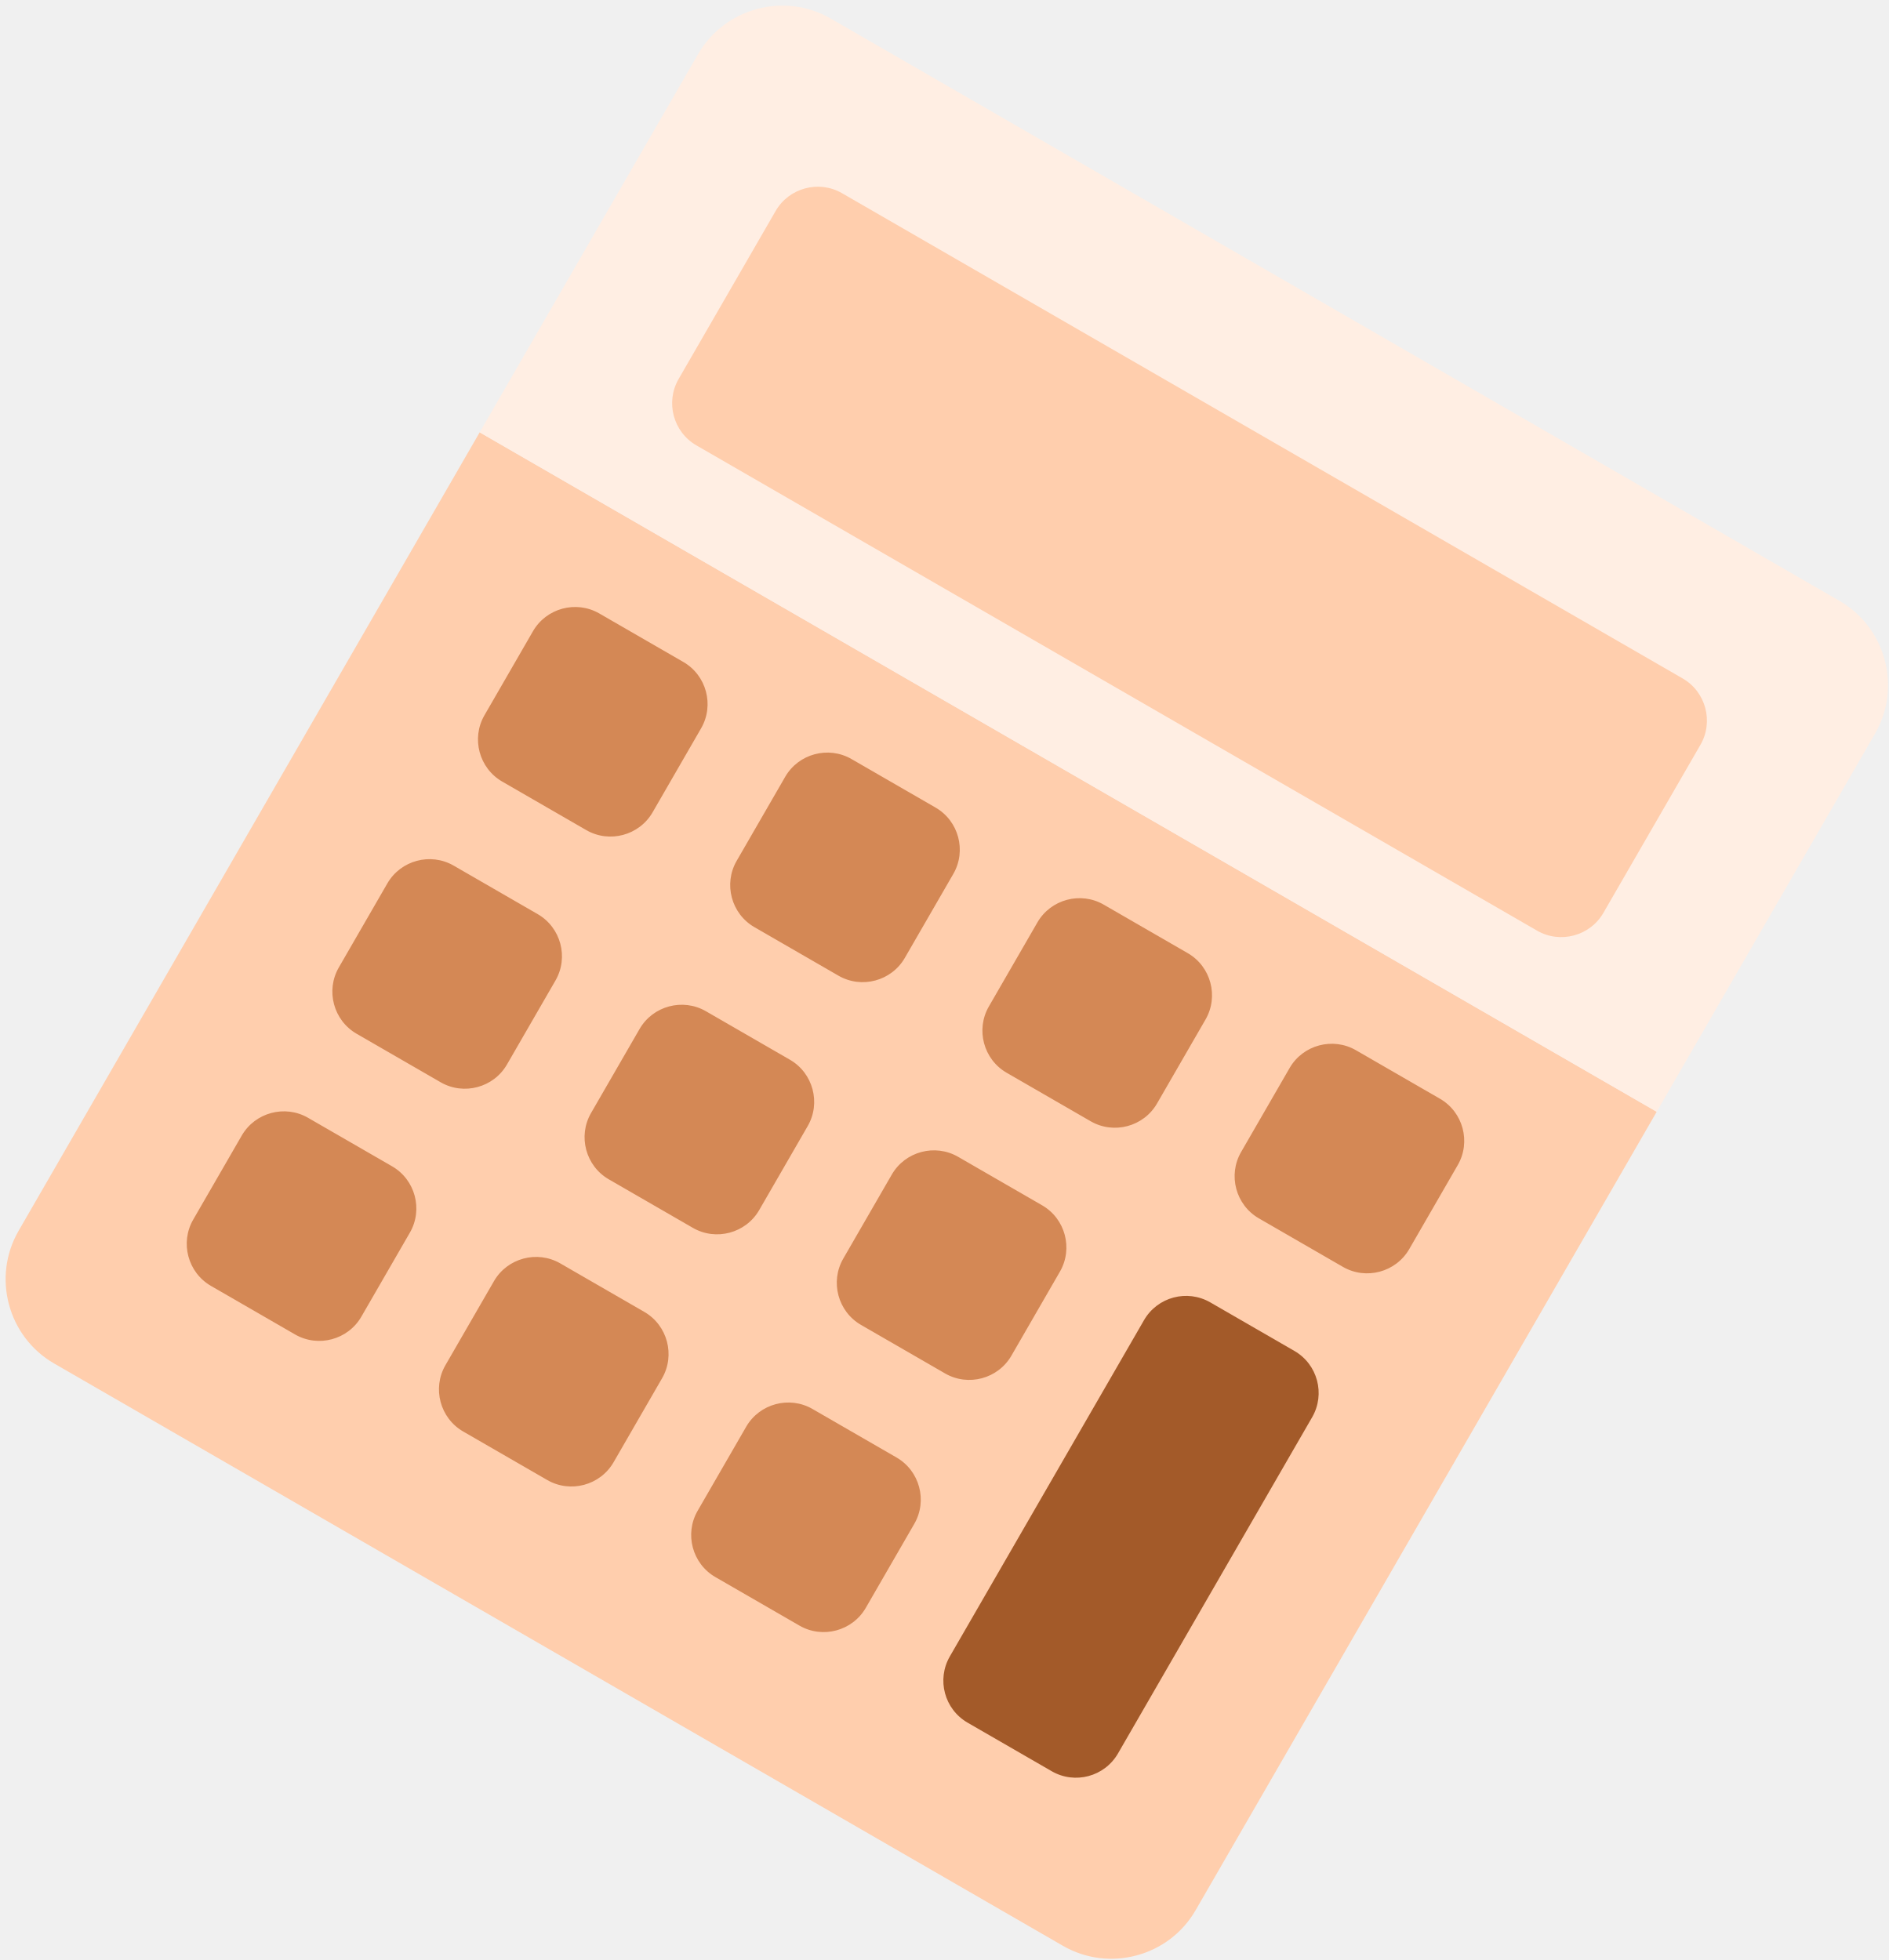
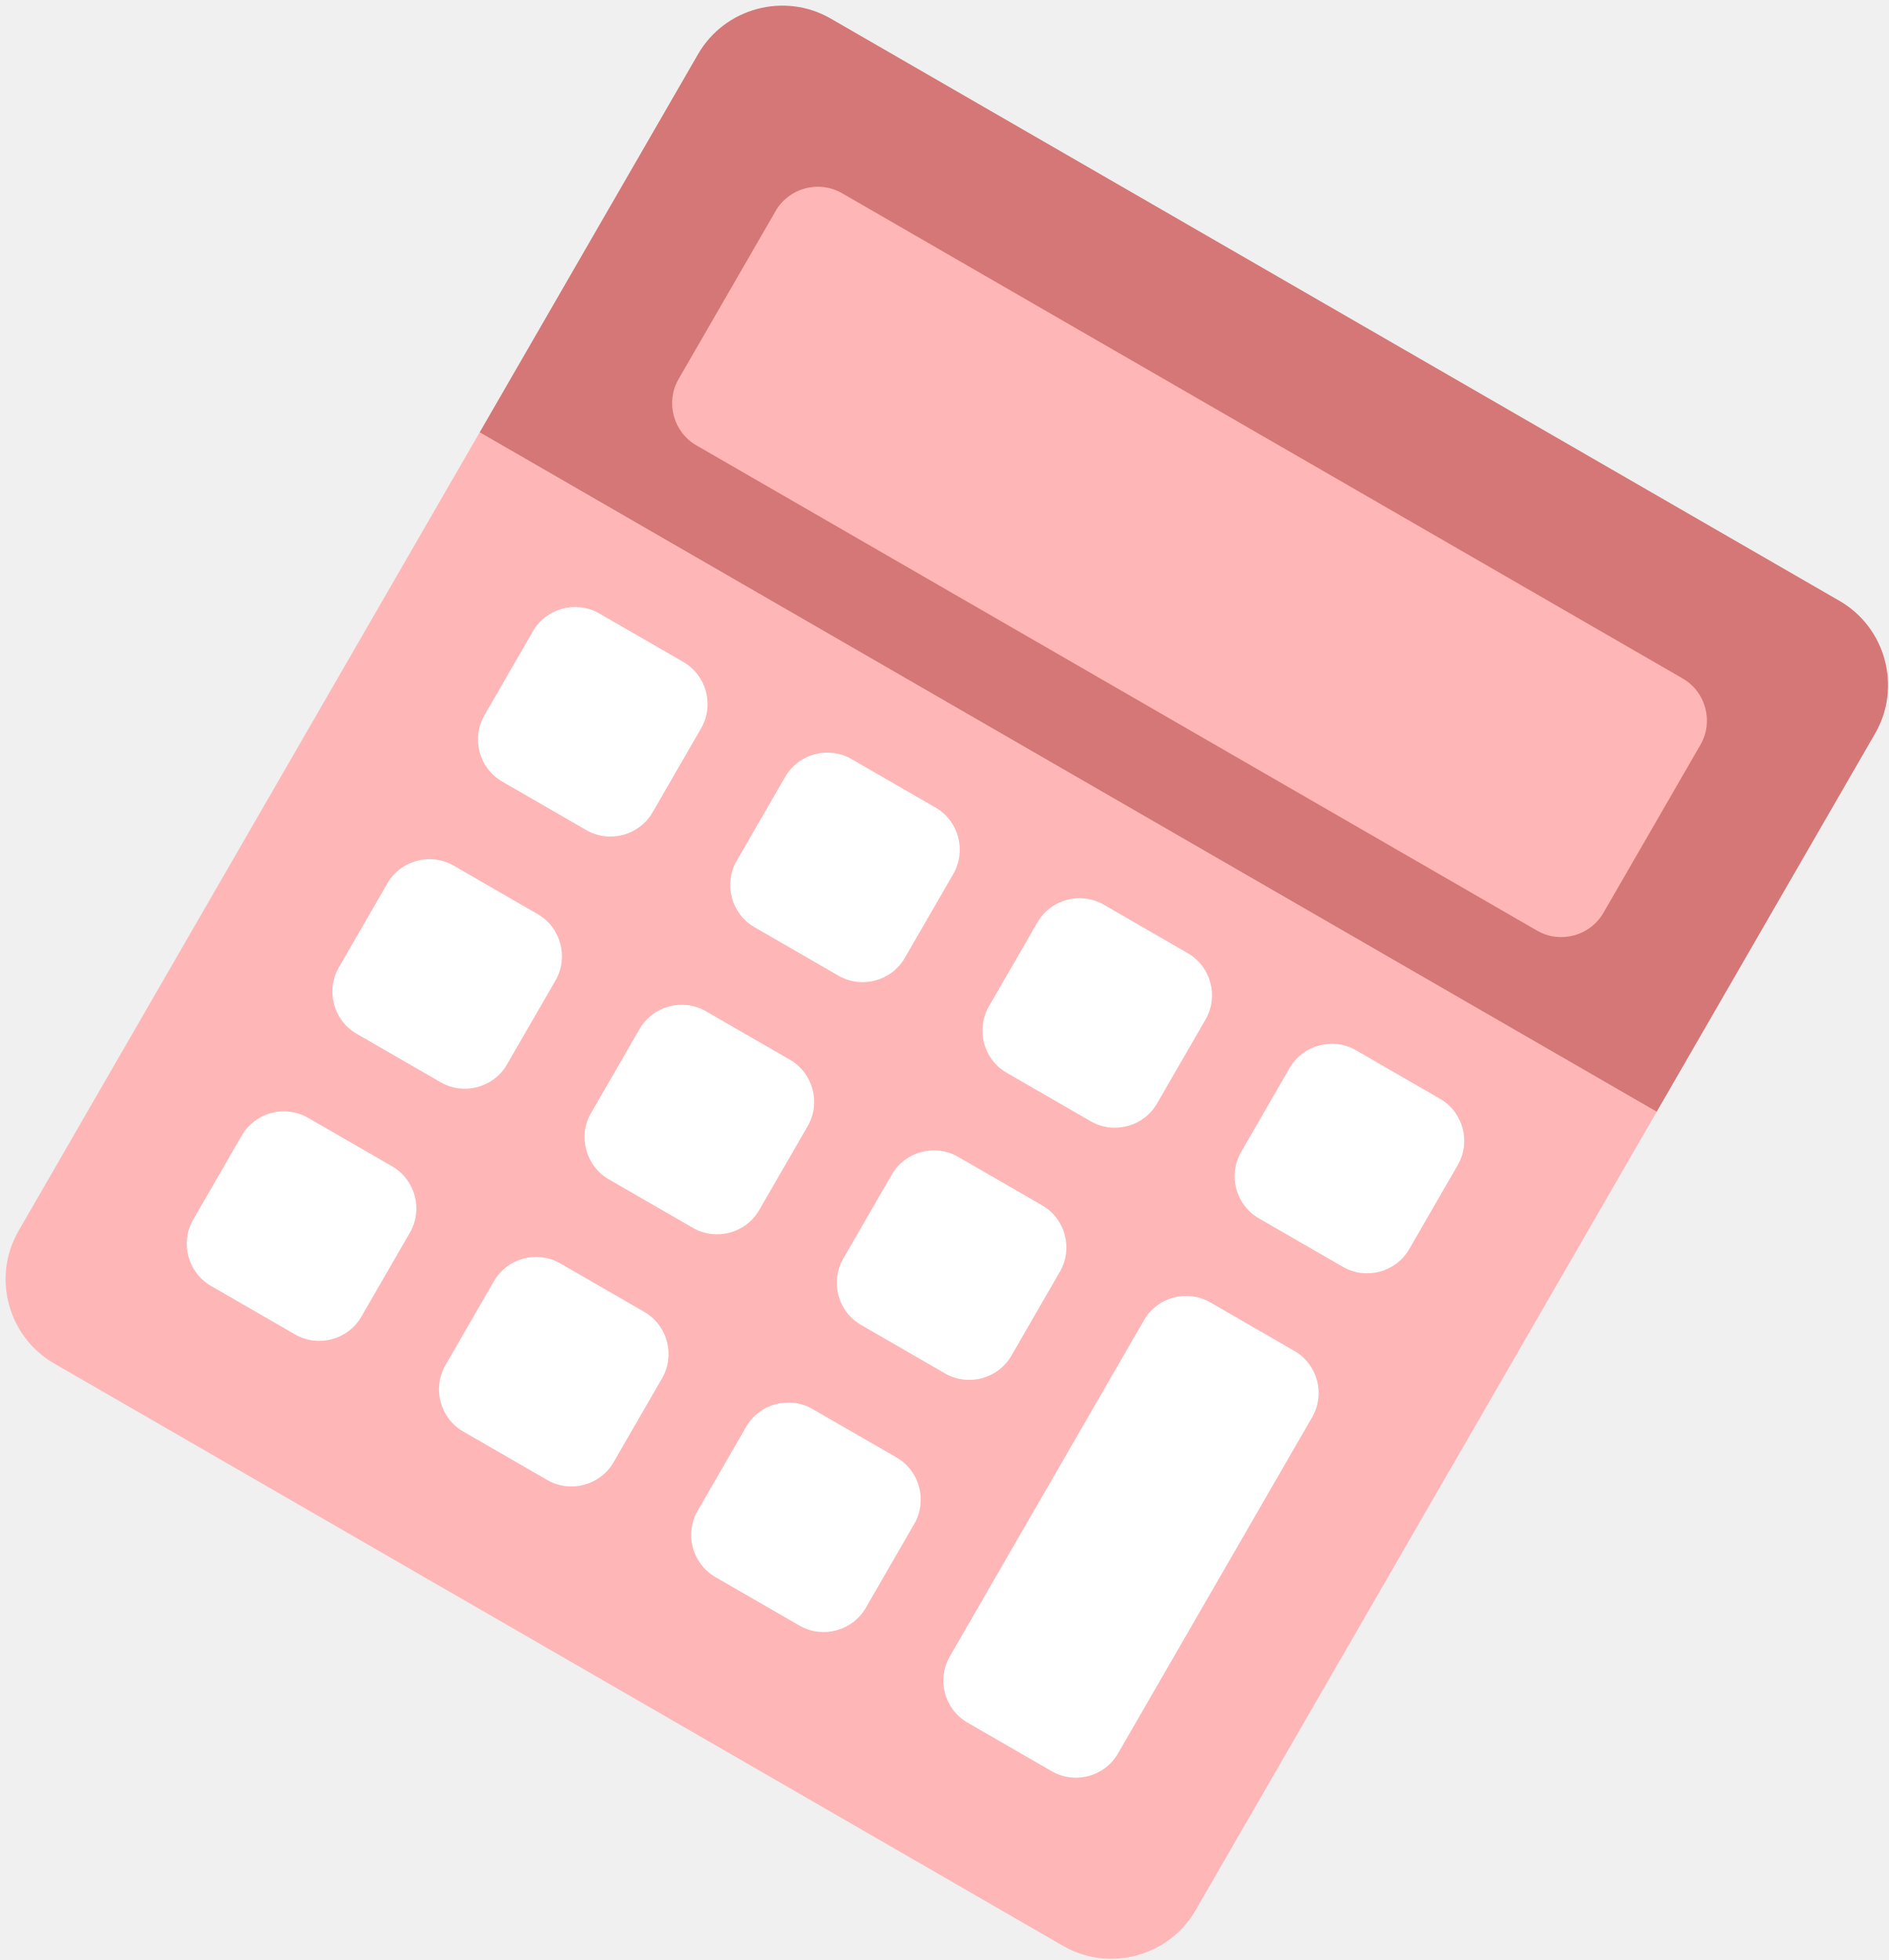
- <svg xmlns="http://www.w3.org/2000/svg" width="315" height="327" viewBox="0 0 315 327" fill="none">
-   <path d="M80.014 72.13L3.096 205.356C-1.357 213.069 1.31 223.023 9.023 227.476L177.308 324.635C185.021 329.088 194.975 326.421 199.428 318.708L276.346 185.483L80.014 72.13Z" fill="#FFCEAD" />
-   <path d="M306.853 100.256L138.569 3.097C130.856 -1.357 120.901 1.311 116.448 9.024L80.014 72.13L276.346 185.483L312.78 122.376C317.233 114.663 314.566 104.709 306.853 100.256Z" fill="#FFEEE3" />
-   <path d="M140.447 32.229L280.685 113.195C284.541 115.421 285.875 120.398 283.648 124.255L267.455 152.302C265.228 156.159 260.251 157.492 256.395 155.266L116.158 74.3C112.301 72.073 110.968 67.096 113.194 63.24L129.387 35.192C131.614 31.336 136.591 30.002 140.447 32.229Z" fill="#FFCEAD" />
-   <path fill-rule="evenodd" clip-rule="evenodd" d="M113.988 110.444L99.965 102.347C96.108 100.121 91.131 101.454 88.904 105.311L80.808 119.335C78.581 123.191 79.915 128.168 83.771 130.395L97.795 138.491C101.652 140.718 106.629 139.384 108.855 135.528L116.952 121.504C119.178 117.648 117.845 112.67 113.988 110.444ZM89.698 152.515L75.675 144.418C71.818 142.192 66.841 143.526 64.615 147.382L56.518 161.406C54.291 165.262 55.625 170.239 59.481 172.466L73.505 180.563C77.362 182.789 82.339 181.455 84.565 177.599L92.662 163.575C94.888 159.719 93.555 154.742 89.698 152.515ZM65.409 194.586L51.385 186.49C47.528 184.263 42.551 185.597 40.325 189.453L32.228 203.477C30.002 207.333 31.335 212.31 35.192 214.537L49.215 222.634C53.072 224.86 58.049 223.527 60.276 219.67L68.372 205.646C70.599 201.79 69.265 196.813 65.409 194.586ZM156.059 134.734L142.036 126.637C138.179 124.411 133.202 125.744 130.975 129.601L122.879 143.624C120.652 147.481 121.986 152.458 125.842 154.685L139.866 162.781C143.723 165.008 148.7 163.674 150.926 159.818L159.023 145.794C161.249 141.937 159.916 136.96 156.059 134.734ZM131.77 176.805L117.746 168.708C113.889 166.482 108.912 167.815 106.686 171.672L98.589 185.696C96.362 189.552 97.696 194.529 101.553 196.756L115.576 204.852C119.433 207.079 124.41 205.745 126.637 201.889L134.733 187.865C136.96 184.009 135.626 179.031 131.77 176.805ZM107.48 218.876L93.456 210.779C89.6 208.553 84.623 209.886 82.396 213.743L74.299 227.767C72.073 231.623 73.406 236.6 77.263 238.827L91.287 246.923C95.143 249.15 100.12 247.816 102.347 243.96L110.443 229.936C112.67 226.08 111.336 221.103 107.48 218.876ZM198.13 159.024L184.107 150.927C180.25 148.7 175.273 150.034 173.047 153.89L164.95 167.914C162.723 171.771 164.057 176.748 167.914 178.974L181.937 187.071C185.794 189.297 190.771 187.964 192.997 184.107L201.094 170.084C203.321 166.227 201.987 161.25 198.13 159.024ZM173.841 201.095L159.817 192.998C155.96 190.772 150.983 192.105 148.757 195.962L140.66 209.985C138.434 213.842 139.767 218.819 143.624 221.045L157.648 229.142C161.504 231.369 166.481 230.035 168.708 226.179L176.804 212.155C179.031 208.298 177.697 203.321 173.841 201.095ZM149.551 243.166L135.527 235.069C131.671 232.843 126.694 234.176 124.467 238.033L116.37 252.056C114.144 255.913 115.477 260.89 119.334 263.117L133.358 271.213C137.214 273.44 142.191 272.106 144.418 268.25L152.514 254.226C154.741 250.369 153.407 245.392 149.551 243.166ZM240.202 183.313L226.178 175.217C222.321 172.99 217.344 174.324 215.118 178.18L207.021 192.204C204.795 196.06 206.128 201.038 209.985 203.264L224.008 211.361C227.865 213.587 232.842 212.254 235.069 208.397L243.165 194.373C245.392 190.517 244.058 185.54 240.202 183.313Z" fill="#D48855" />
-   <path d="M215.912 225.384L201.888 217.288C198.016 215.052 193.064 216.379 190.828 220.251L158.442 276.346C156.206 280.219 157.533 285.171 161.405 287.406L175.429 295.503C179.301 297.739 184.253 296.412 186.489 292.539L218.875 236.445C221.111 232.572 219.784 227.62 215.912 225.384Z" fill="#A35A29" />
+ <svg xmlns="http://www.w3.org/2000/svg" width="100%" height="100%" viewBox="0 0 315 327" version="1.1" xml:space="preserve" style="fill-rule:evenodd;clip-rule:evenodd;stroke-linejoin:round;stroke-miterlimit:2;">
+   <path d="M80.014,72.13L3.096,205.356C-1.357,213.069 1.31,223.023 9.023,227.476L177.308,324.635C185.021,329.088 194.975,326.421 199.428,318.708L276.346,185.483L80.014,72.13Z" style="fill:rgb(255,182,182);fill-rule:nonzero;" />
+   <path d="M306.853,100.256L138.569,3.097C130.856,-1.357 120.901,1.311 116.448,9.024L80.014,72.13L276.346,185.483L312.78,122.376C317.233,114.663 314.566,104.709 306.853,100.256Z" style="fill:rgb(214,119,119);fill-rule:nonzero;" />
+   <path d="M140.447,32.229L280.685,113.195C284.541,115.421 285.875,120.398 283.648,124.255L267.455,152.302C265.228,156.159 260.251,157.492 256.395,155.266L116.158,74.3C112.301,72.073 110.968,67.096 113.194,63.24L129.387,35.192C131.614,31.336 136.591,30.002 140.447,32.229Z" style="fill:rgb(255,182,182);fill-rule:nonzero;" />
+   <path d="M113.988,110.444L99.965,102.347C96.108,100.121 91.131,101.454 88.904,105.311L80.808,119.335C78.581,123.191 79.915,128.168 83.771,130.395L97.795,138.491C101.652,140.718 106.629,139.384 108.855,135.528L116.952,121.504C119.178,117.648 117.845,112.67 113.988,110.444ZM89.698,152.515L75.675,144.418C71.818,142.192 66.841,143.526 64.615,147.382L56.518,161.406C54.291,165.262 55.625,170.239 59.481,172.466L73.505,180.563C77.362,182.789 82.339,181.455 84.565,177.599L92.662,163.575C94.888,159.719 93.555,154.742 89.698,152.515ZM65.409,194.586L51.385,186.49C47.528,184.263 42.551,185.597 40.325,189.453L32.228,203.477C30.002,207.333 31.335,212.31 35.192,214.537L49.215,222.634C53.072,224.86 58.049,223.527 60.276,219.67L68.372,205.646C70.599,201.79 69.265,196.813 65.409,194.586ZM156.059,134.734L142.036,126.637C138.179,124.411 133.202,125.744 130.975,129.601L122.879,143.624C120.652,147.481 121.986,152.458 125.842,154.685L139.866,162.781C143.723,165.008 148.7,163.674 150.926,159.818L159.023,145.794C161.249,141.937 159.916,136.96 156.059,134.734ZM131.77,176.805L117.746,168.708C113.889,166.482 108.912,167.815 106.686,171.672L98.589,185.696C96.362,189.552 97.696,194.529 101.553,196.756L115.576,204.852C119.433,207.079 124.41,205.745 126.637,201.889L134.733,187.865C136.96,184.009 135.626,179.031 131.77,176.805ZM107.48,218.876L93.456,210.779C89.6,208.553 84.623,209.886 82.396,213.743L74.299,227.767C72.073,231.623 73.406,236.6 77.263,238.827L91.287,246.923C95.143,249.15 100.12,247.816 102.347,243.96L110.443,229.936C112.67,226.08 111.336,221.103 107.48,218.876ZM198.13,159.024L184.107,150.927C180.25,148.7 175.273,150.034 173.047,153.89L164.95,167.914C162.723,171.771 164.057,176.748 167.914,178.974L181.937,187.071C185.794,189.297 190.771,187.964 192.997,184.107L201.094,170.084C203.321,166.227 201.987,161.25 198.13,159.024ZM173.841,201.095L159.817,192.998C155.96,190.772 150.983,192.105 148.757,195.962L140.66,209.985C138.434,213.842 139.767,218.819 143.624,221.045L157.648,229.142C161.504,231.369 166.481,230.035 168.708,226.179L176.804,212.155C179.031,208.298 177.697,203.321 173.841,201.095ZM149.551,243.166L135.527,235.069C131.671,232.843 126.694,234.176 124.467,238.033L116.37,252.056C114.144,255.913 115.477,260.89 119.334,263.117L133.358,271.213C137.214,273.44 142.191,272.106 144.418,268.25L152.514,254.226C154.741,250.369 153.407,245.392 149.551,243.166ZM240.202,183.313L226.178,175.217C222.321,172.99 217.344,174.324 215.118,178.18L207.021,192.204C204.795,196.06 206.128,201.038 209.985,203.264L224.008,211.361C227.865,213.587 232.842,212.254 235.069,208.397L243.165,194.373C245.392,190.517 244.058,185.54 240.202,183.313Z" style="fill:white;" />
+   <path d="M215.912,225.384L201.888,217.288C198.016,215.052 193.064,216.379 190.828,220.251L158.442,276.346C156.206,280.219 157.533,285.171 161.405,287.406L175.429,295.503C179.301,297.739 184.253,296.412 186.489,292.539L218.875,236.445C221.111,232.572 219.784,227.62 215.912,225.384Z" style="fill:white;fill-rule:nonzero;" />
</svg>
